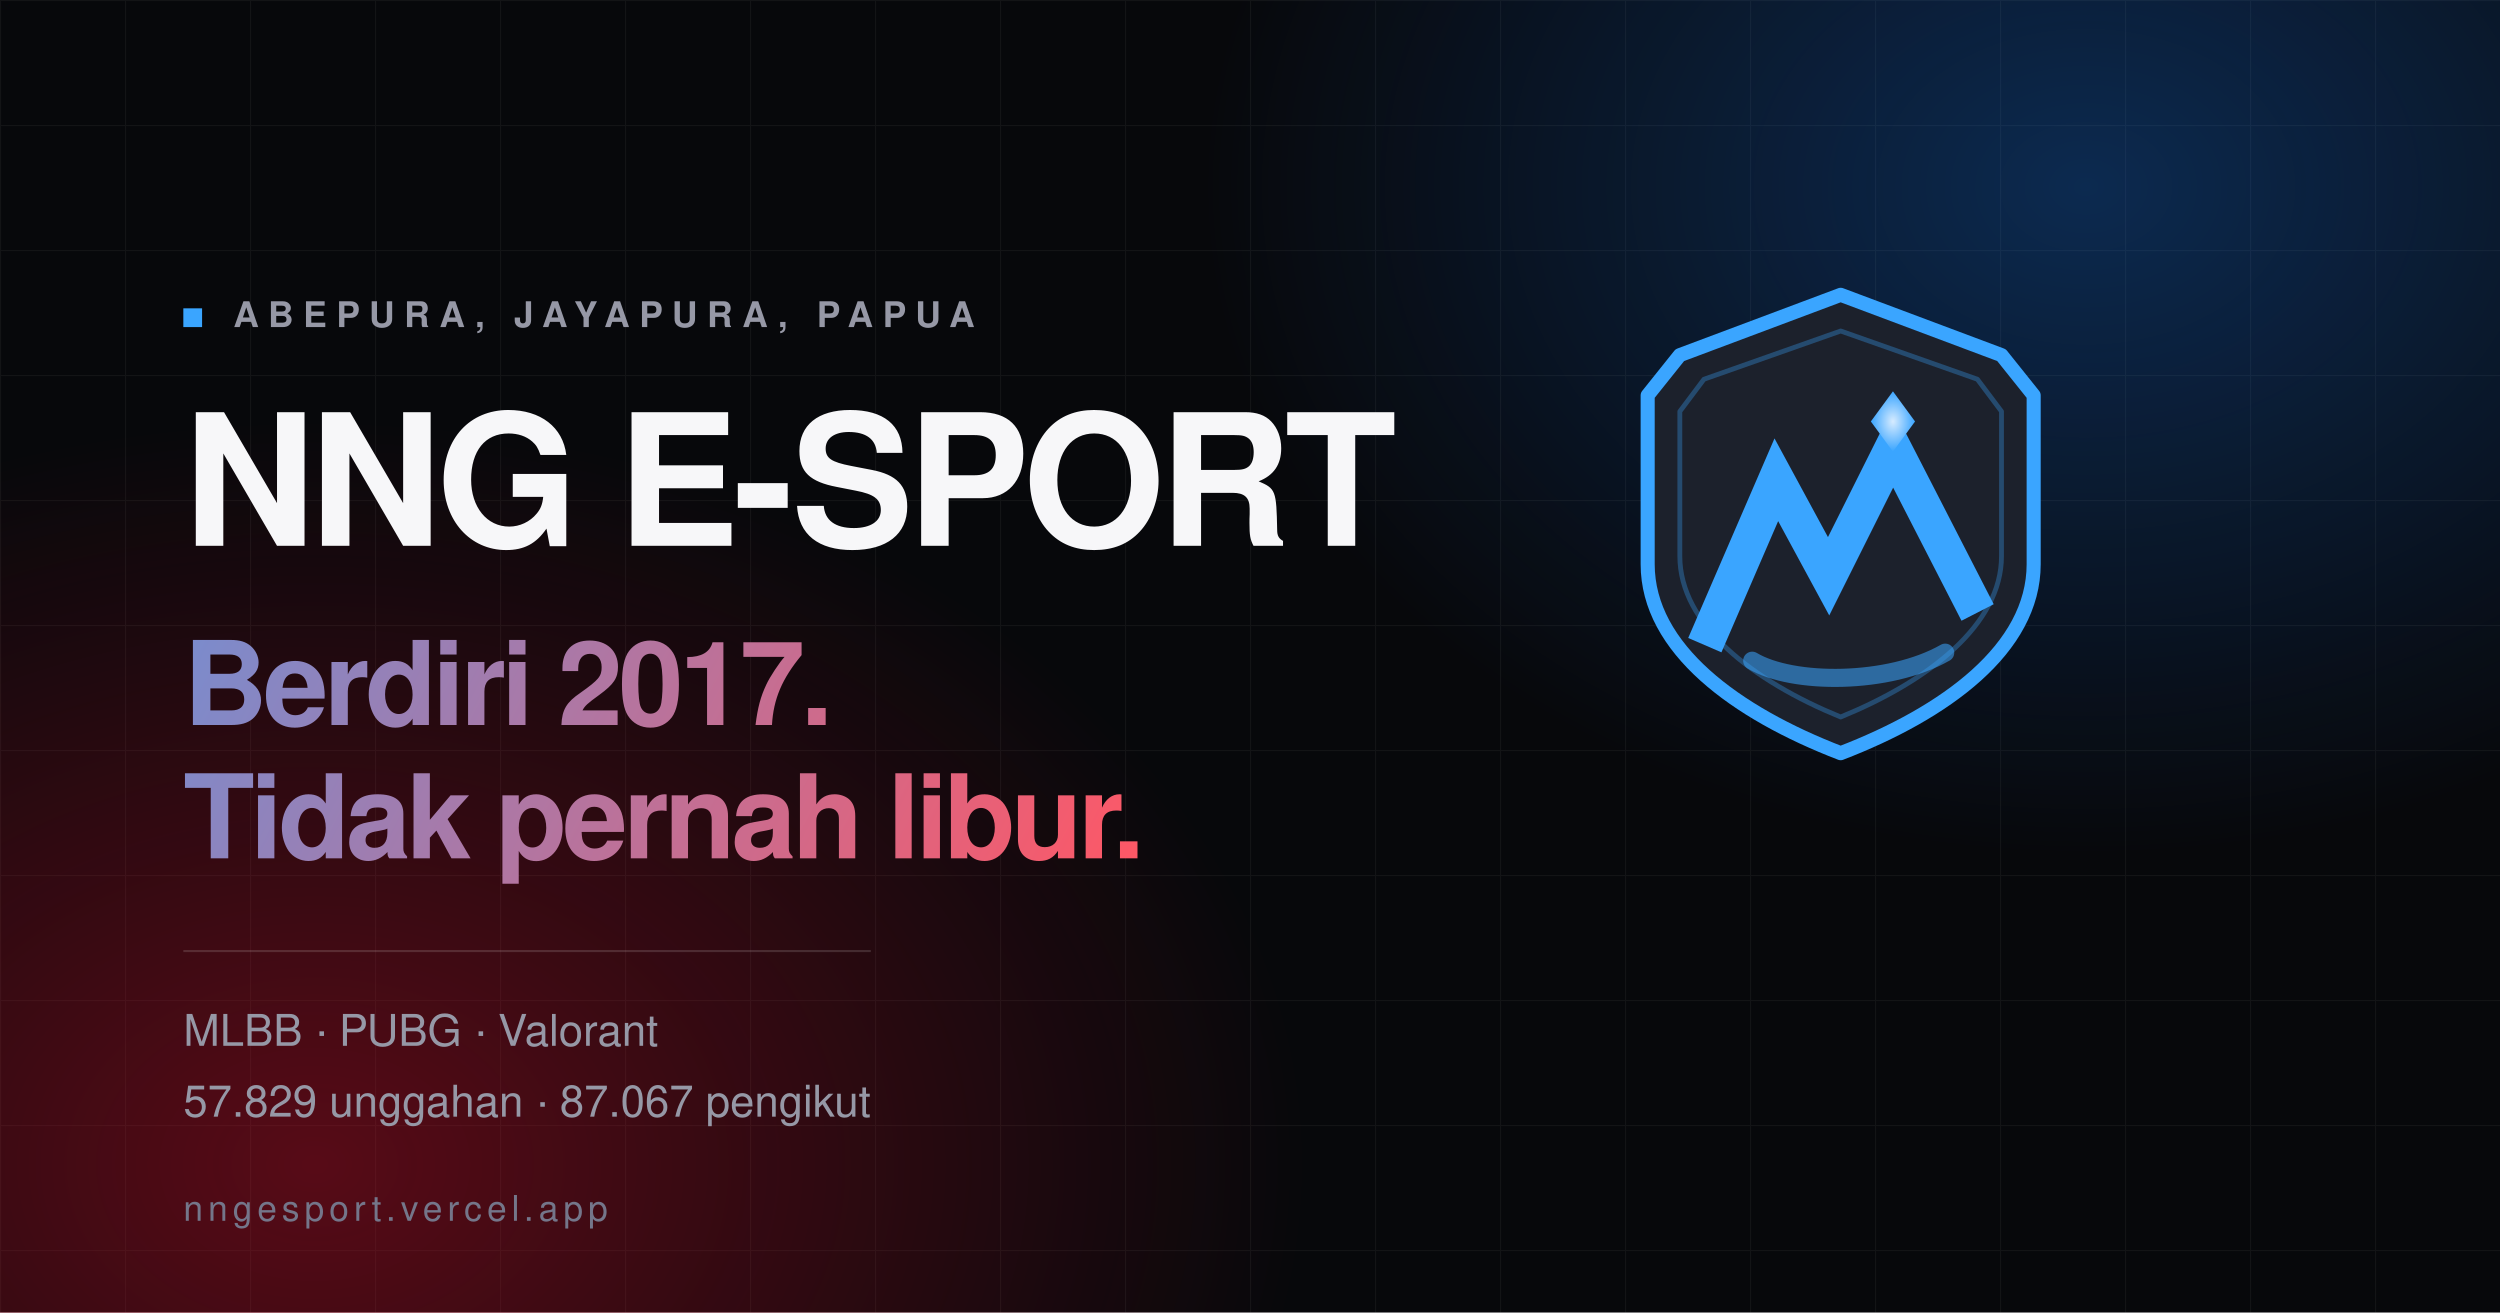
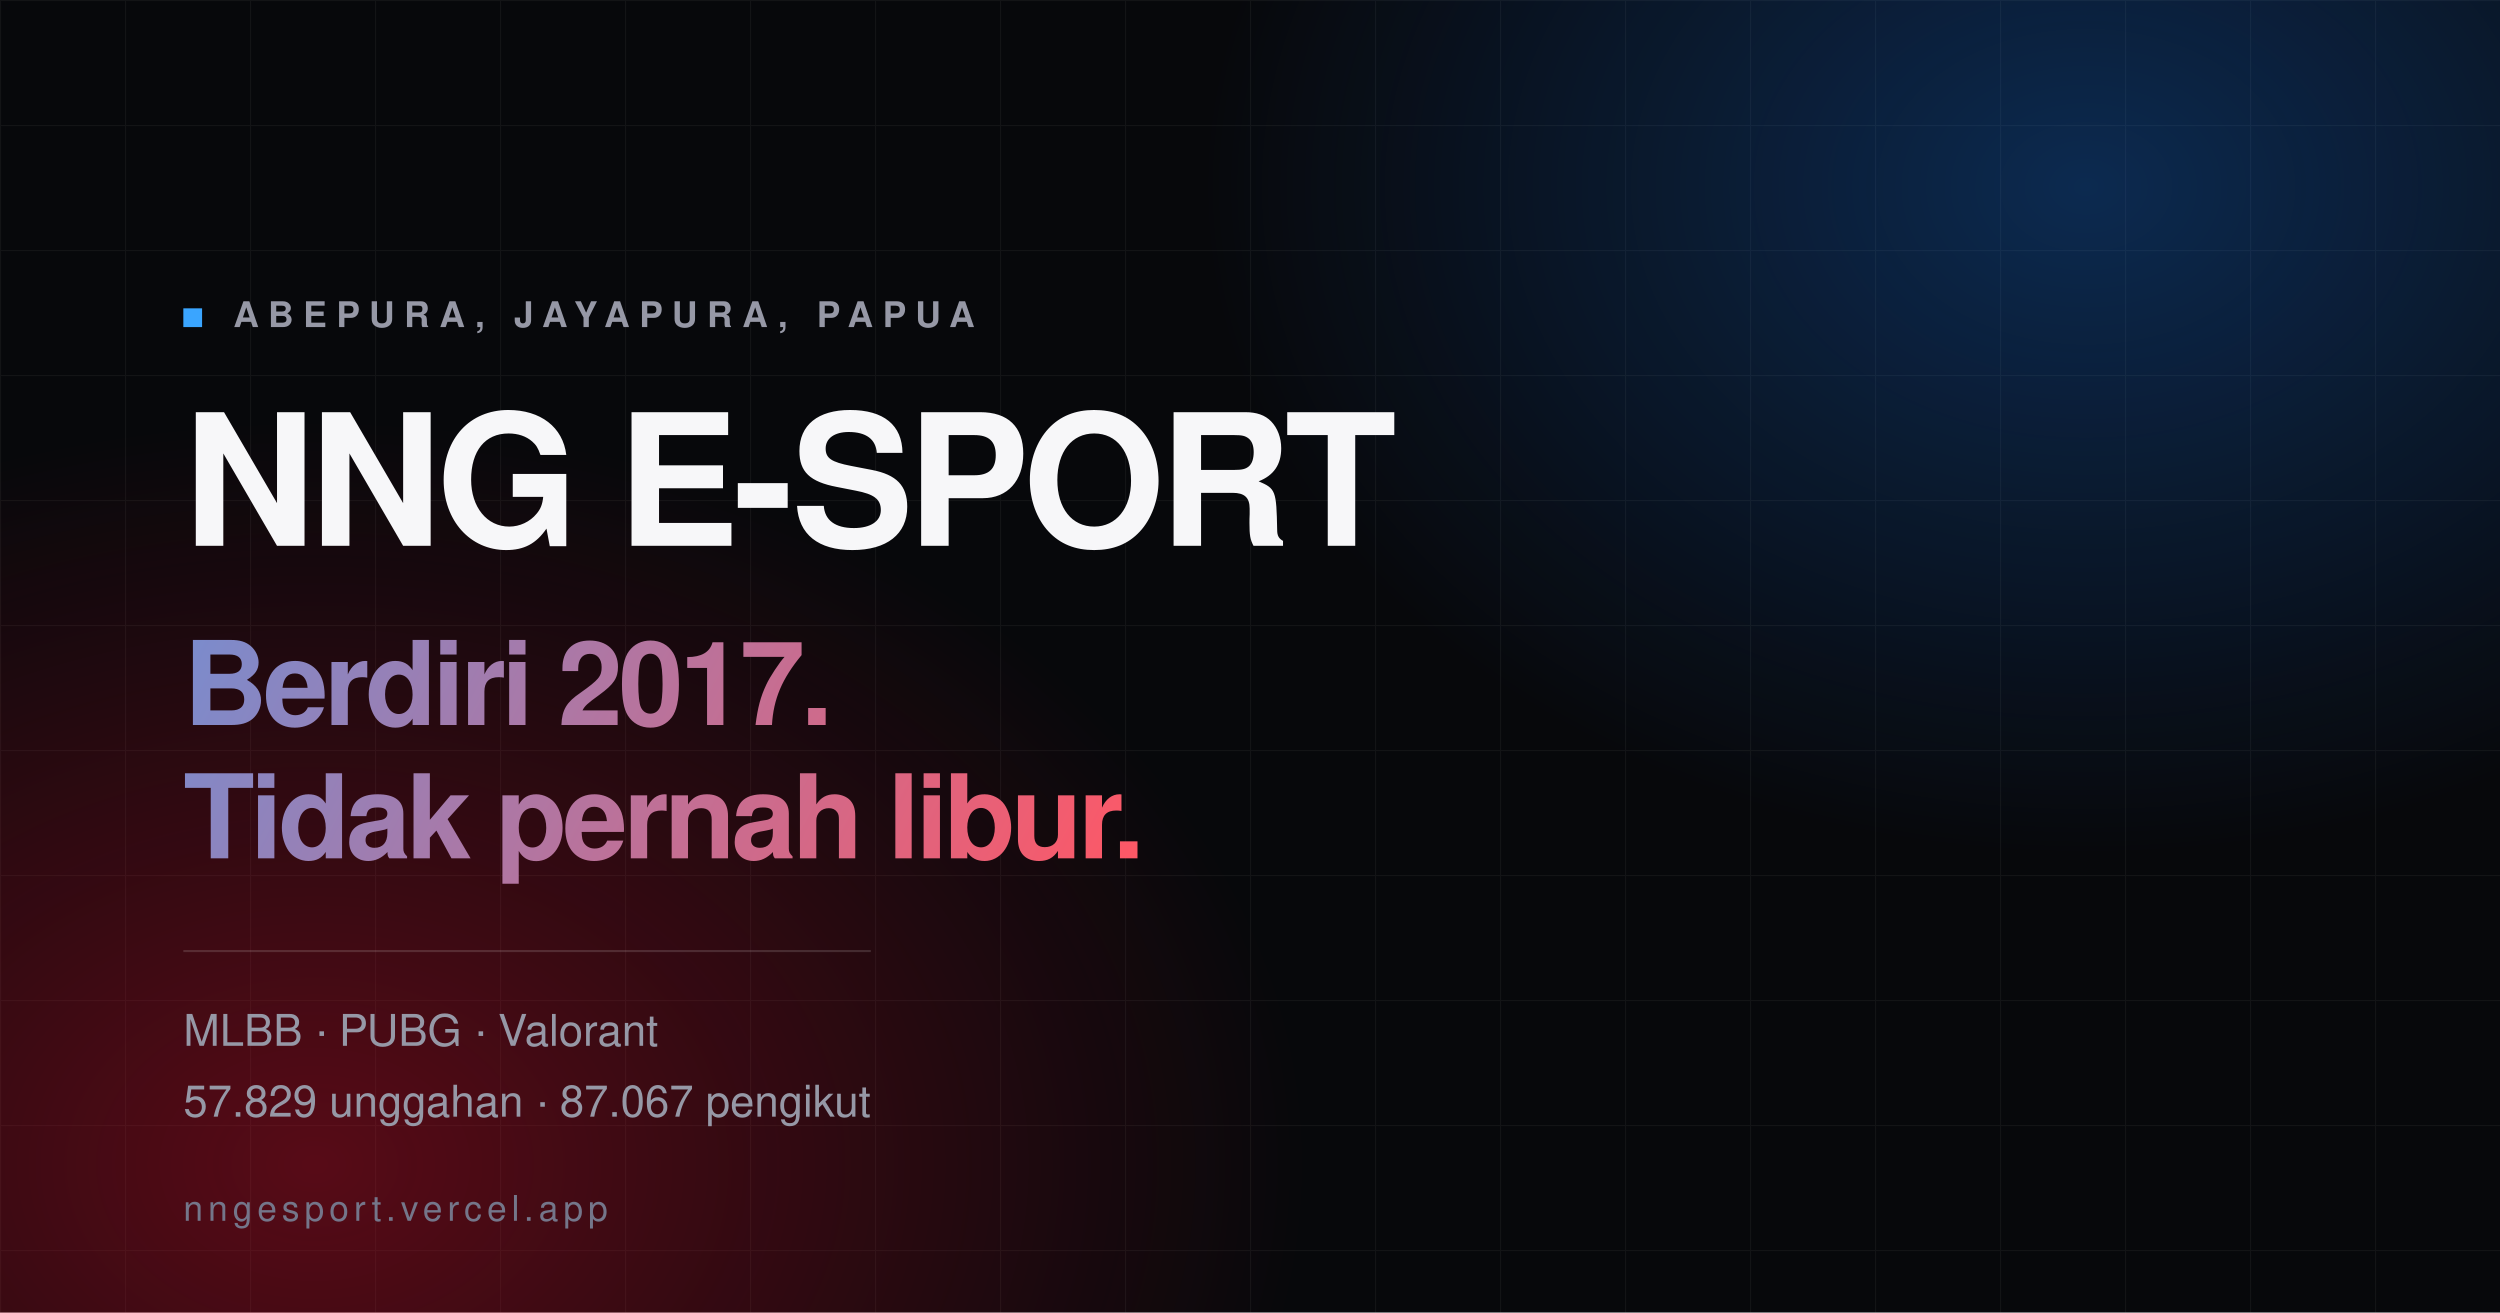
<svg xmlns="http://www.w3.org/2000/svg" viewBox="0 0 1200 630" width="1200" height="630" fill="none">
  <defs>
    <linearGradient id="s" x1="0" y1="0" x2="1200" y2="630" gradientUnits="userSpaceOnUse">
      <stop offset="0%" stop-color="#3AA5FF" />
      <stop offset="50%" stop-color="#FF5765" />
      <stop offset="100%" stop-color="#D10F28" />
    </linearGradient>
    <linearGradient id="ms" x1="880" y1="130" x2="880" y2="500" gradientUnits="userSpaceOnUse">
      <stop offset="0%" stop-color="#3AA5FF" />
      <stop offset="42%" stop-color="#FF5765" />
      <stop offset="100%" stop-color="#D10F28" />
    </linearGradient>
    <linearGradient id="p" x1="760" y1="130" x2="1000" y2="500" gradientUnits="userSpaceOnUse">
      <stop offset="0%" stop-color="#1C212C" />
      <stop offset="100%" stop-color="#0A0B10" />
    </linearGradient>
    <radialGradient id="fogR" cx="0.5" cy="0.5" r="0.5">
      <stop offset="0%" stop-color="#D10F28" stop-opacity="0.40" />
      <stop offset="100%" stop-color="#D10F28" stop-opacity="0" />
    </radialGradient>
    <radialGradient id="fogB" cx="0.5" cy="0.5" r="0.5">
      <stop offset="0%" stop-color="#1878F0" stop-opacity="0.30" />
      <stop offset="100%" stop-color="#1878F0" stop-opacity="0" />
    </radialGradient>
    <radialGradient id="k" cx="0.5" cy="0.5" r="0.5">
      <stop offset="0%" stop-color="#D6EBFF" />
      <stop offset="100%" stop-color="#3AA5FF" />
    </radialGradient>
    <pattern id="grid" width="60" height="60" patternUnits="userSpaceOnUse">
      <path d="M60 0 L0 0 0 60" fill="none" stroke="#FFFFFF" stroke-opacity="0.05" stroke-width="1" />
    </pattern>
  </defs>
  <rect width="1200" height="630" fill="#07080B" />
  <rect width="1200" height="630" fill="url(#grid)" />
  <ellipse cx="150" cy="560" rx="480" ry="360" fill="url(#fogR)" />
  <ellipse cx="1000" cy="90" rx="420" ry="320" fill="url(#fogB)" />
-   <g transform="translate(760 128) scale(1.93)">
-     <path d="M64 7 L104 22 L112 32 L112 74 C112 95 90 111 64 121 C38 111 16 95 16 74 L16 32 L24 22 Z" fill="url(#p)" />
-     <path d="M64 7 L104 22 L112 32 L112 74 C112 95 90 111 64 121 C38 111 16 95 16 74 L16 32 L24 22 Z" stroke="url(#ms)" stroke-width="3.5" stroke-linejoin="round" />
-     <path d="M64 16 L98 28 L104 36 L104 72 C104 89 86 103 64 112 C42 103 24 89 24 72 L24 36 L30 28 Z" stroke="url(#ms)" stroke-width="1.2" stroke-linejoin="round" opacity="0.32" />
-     <path d="M32 90 L48 53 L61 77 L77 45 L96 82" stroke="url(#ms)" stroke-width="9" stroke-linecap="square" stroke-linejoin="miter" />
-     <path d="M42 98 C52 104 76 104 90 96" stroke="url(#ms)" stroke-width="4.5" stroke-linecap="round" opacity="0.55" />
-     <path d="M77 31 L82.5 38.5 L77 46 L71.5 38.5 Z" fill="url(#k)" />
-   </g>
  <g font-family="Segoe UI, Helvetica, Arial, sans-serif">
    <rect x="88" y="148" width="9" height="9" fill="#3AA5FF" />
    <text x="112" y="157" fill="#9698A6" font-size="17" letter-spacing="4.6" font-weight="600">ABEPURA, JAYAPURA, PAPUA</text>
    <text x="88" y="262" fill="#F7F7F9" font-size="88" font-weight="800" letter-spacing="-3">NNG E-SPORT</text>
    <text x="88" y="348" fill="url(#s)" font-size="56" font-weight="800" letter-spacing="-2">Berdiri 2017.</text>
    <text x="88" y="412" fill="url(#s)" font-size="56" font-weight="800" letter-spacing="-2">Tidak pernah libur.</text>
    <rect x="88" y="456" width="330" height="1" fill="#FFFFFF" fill-opacity="0.14" />
    <text x="88" y="502" fill="#9698A6" font-size="21">MLBB · PUBG · Valorant</text>
    <text x="88" y="536" fill="#9698A6" font-size="21">57.829 unggahan · 87.067 pengikut</text>
    <text x="88" y="586" fill="#74768A" font-size="17" letter-spacing="2.4">nngesport.vercel.app</text>
  </g>
</svg>
